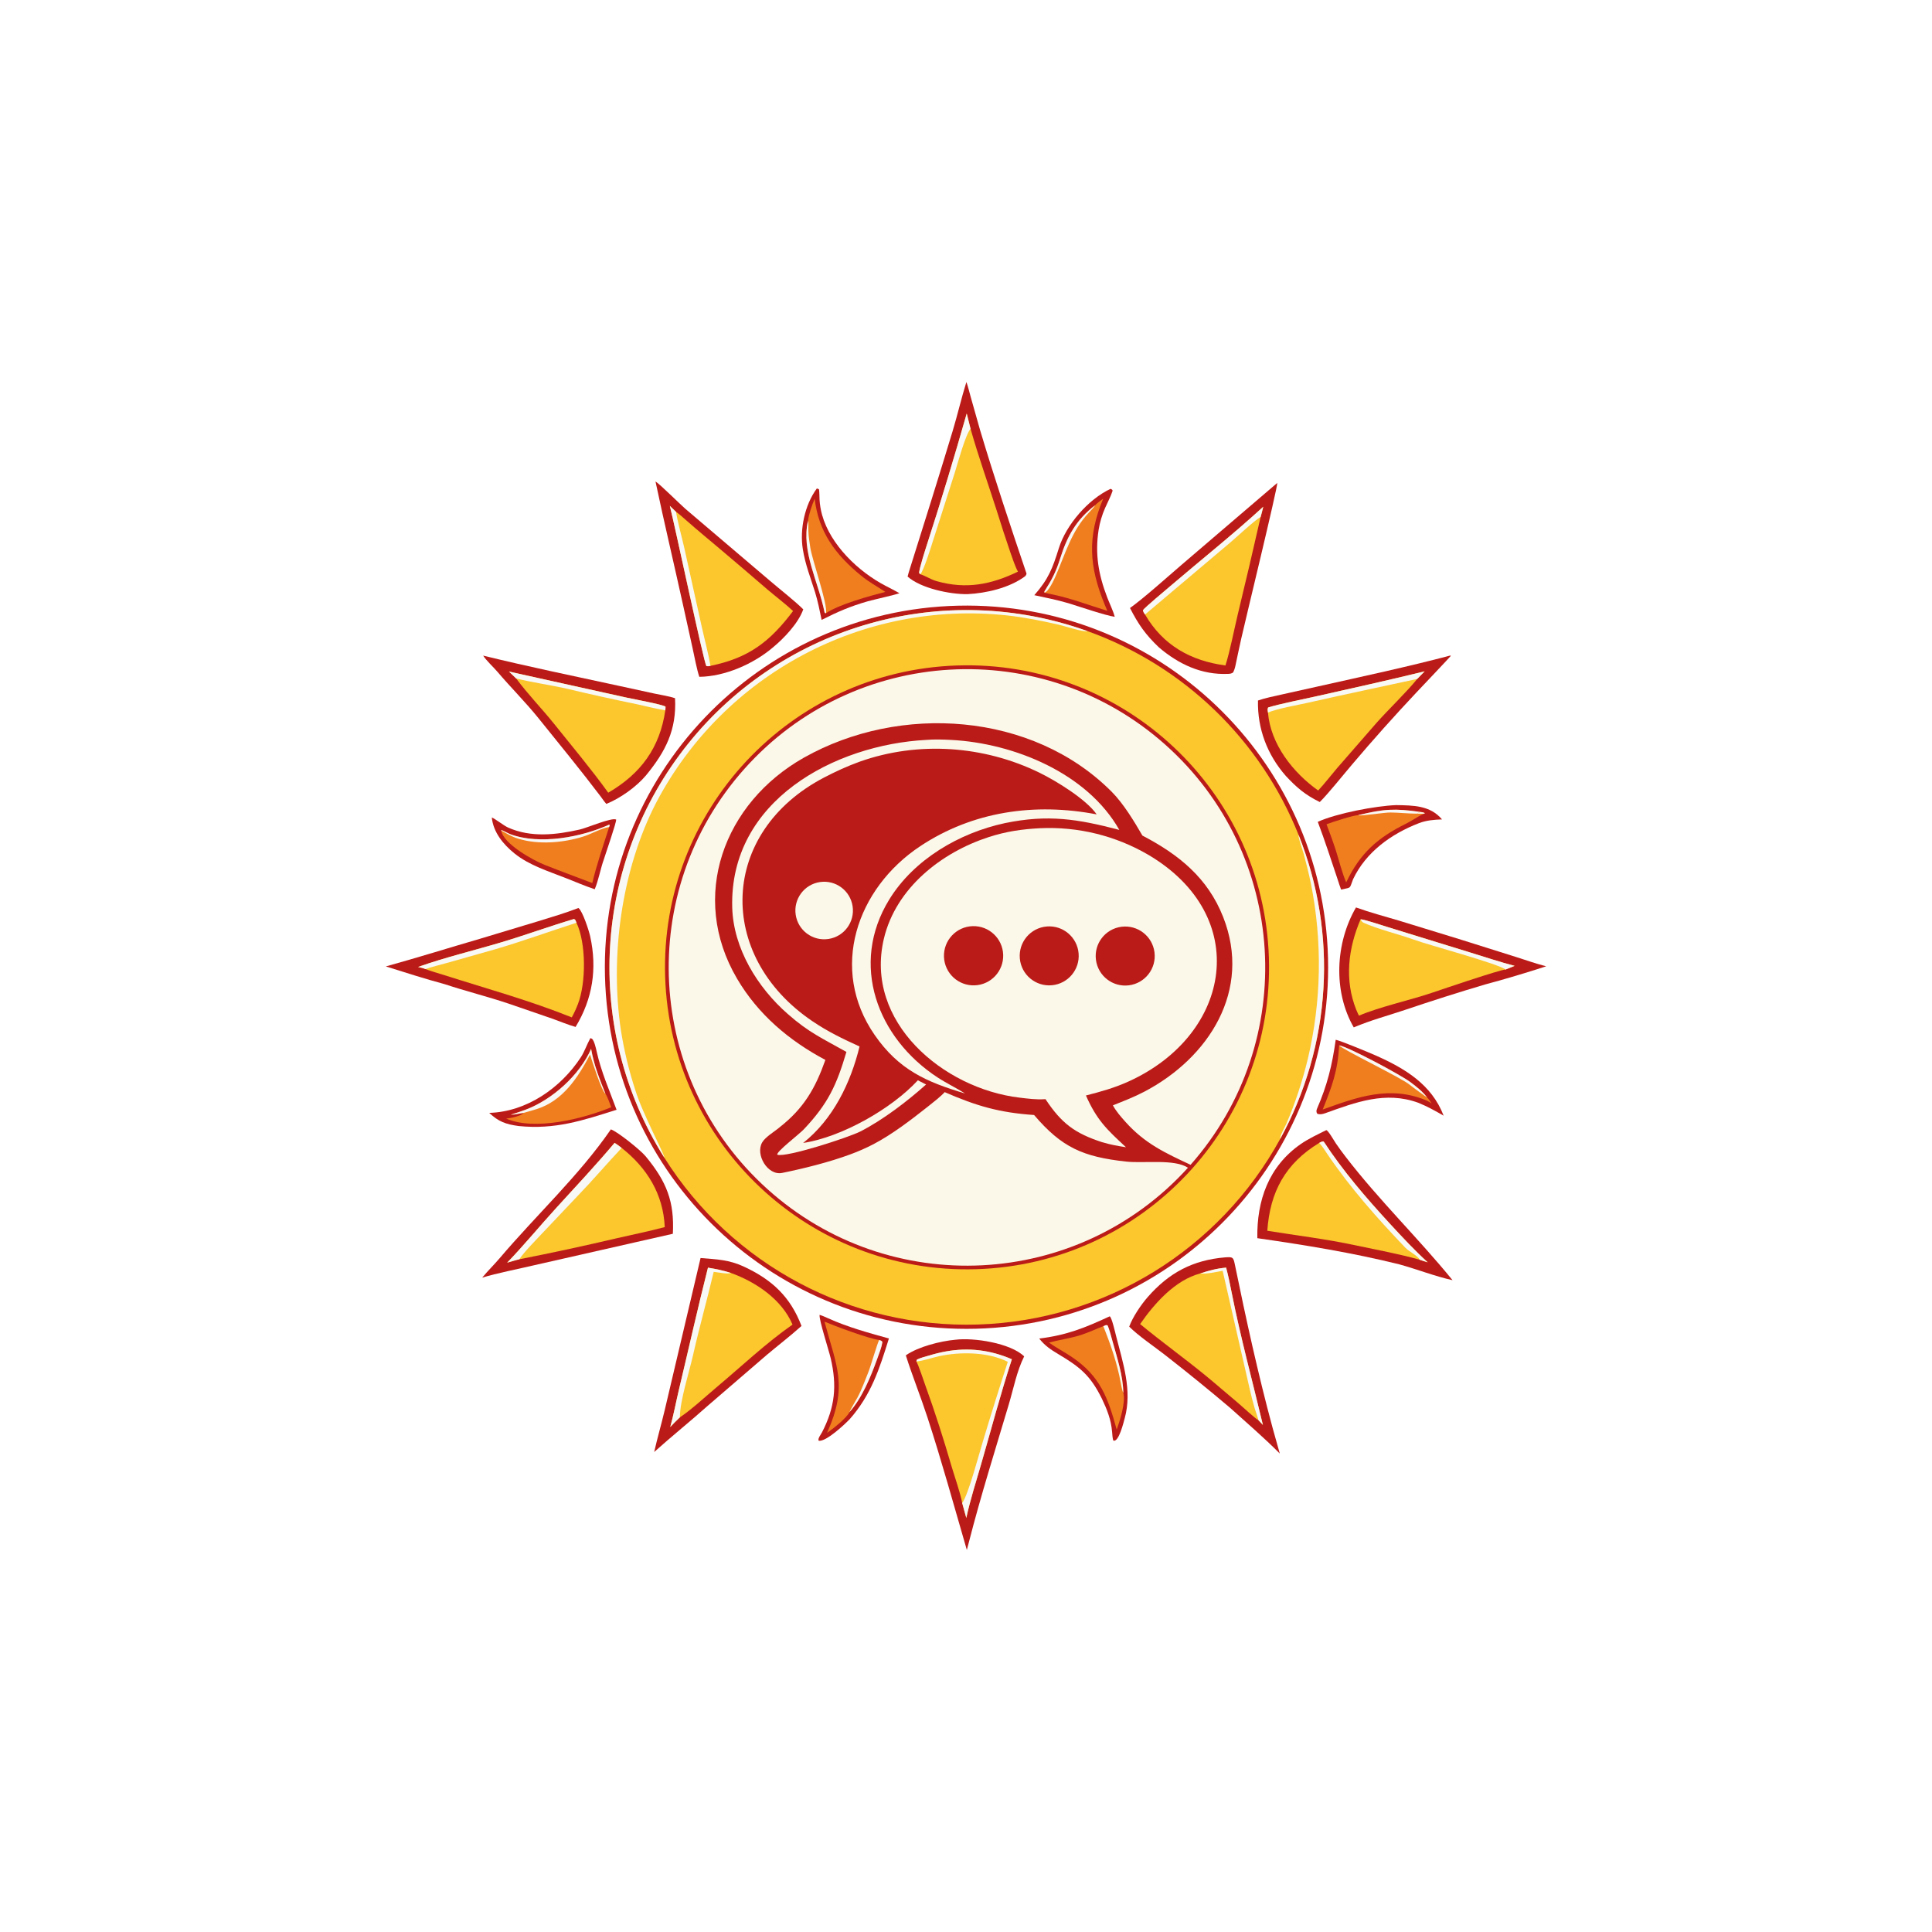
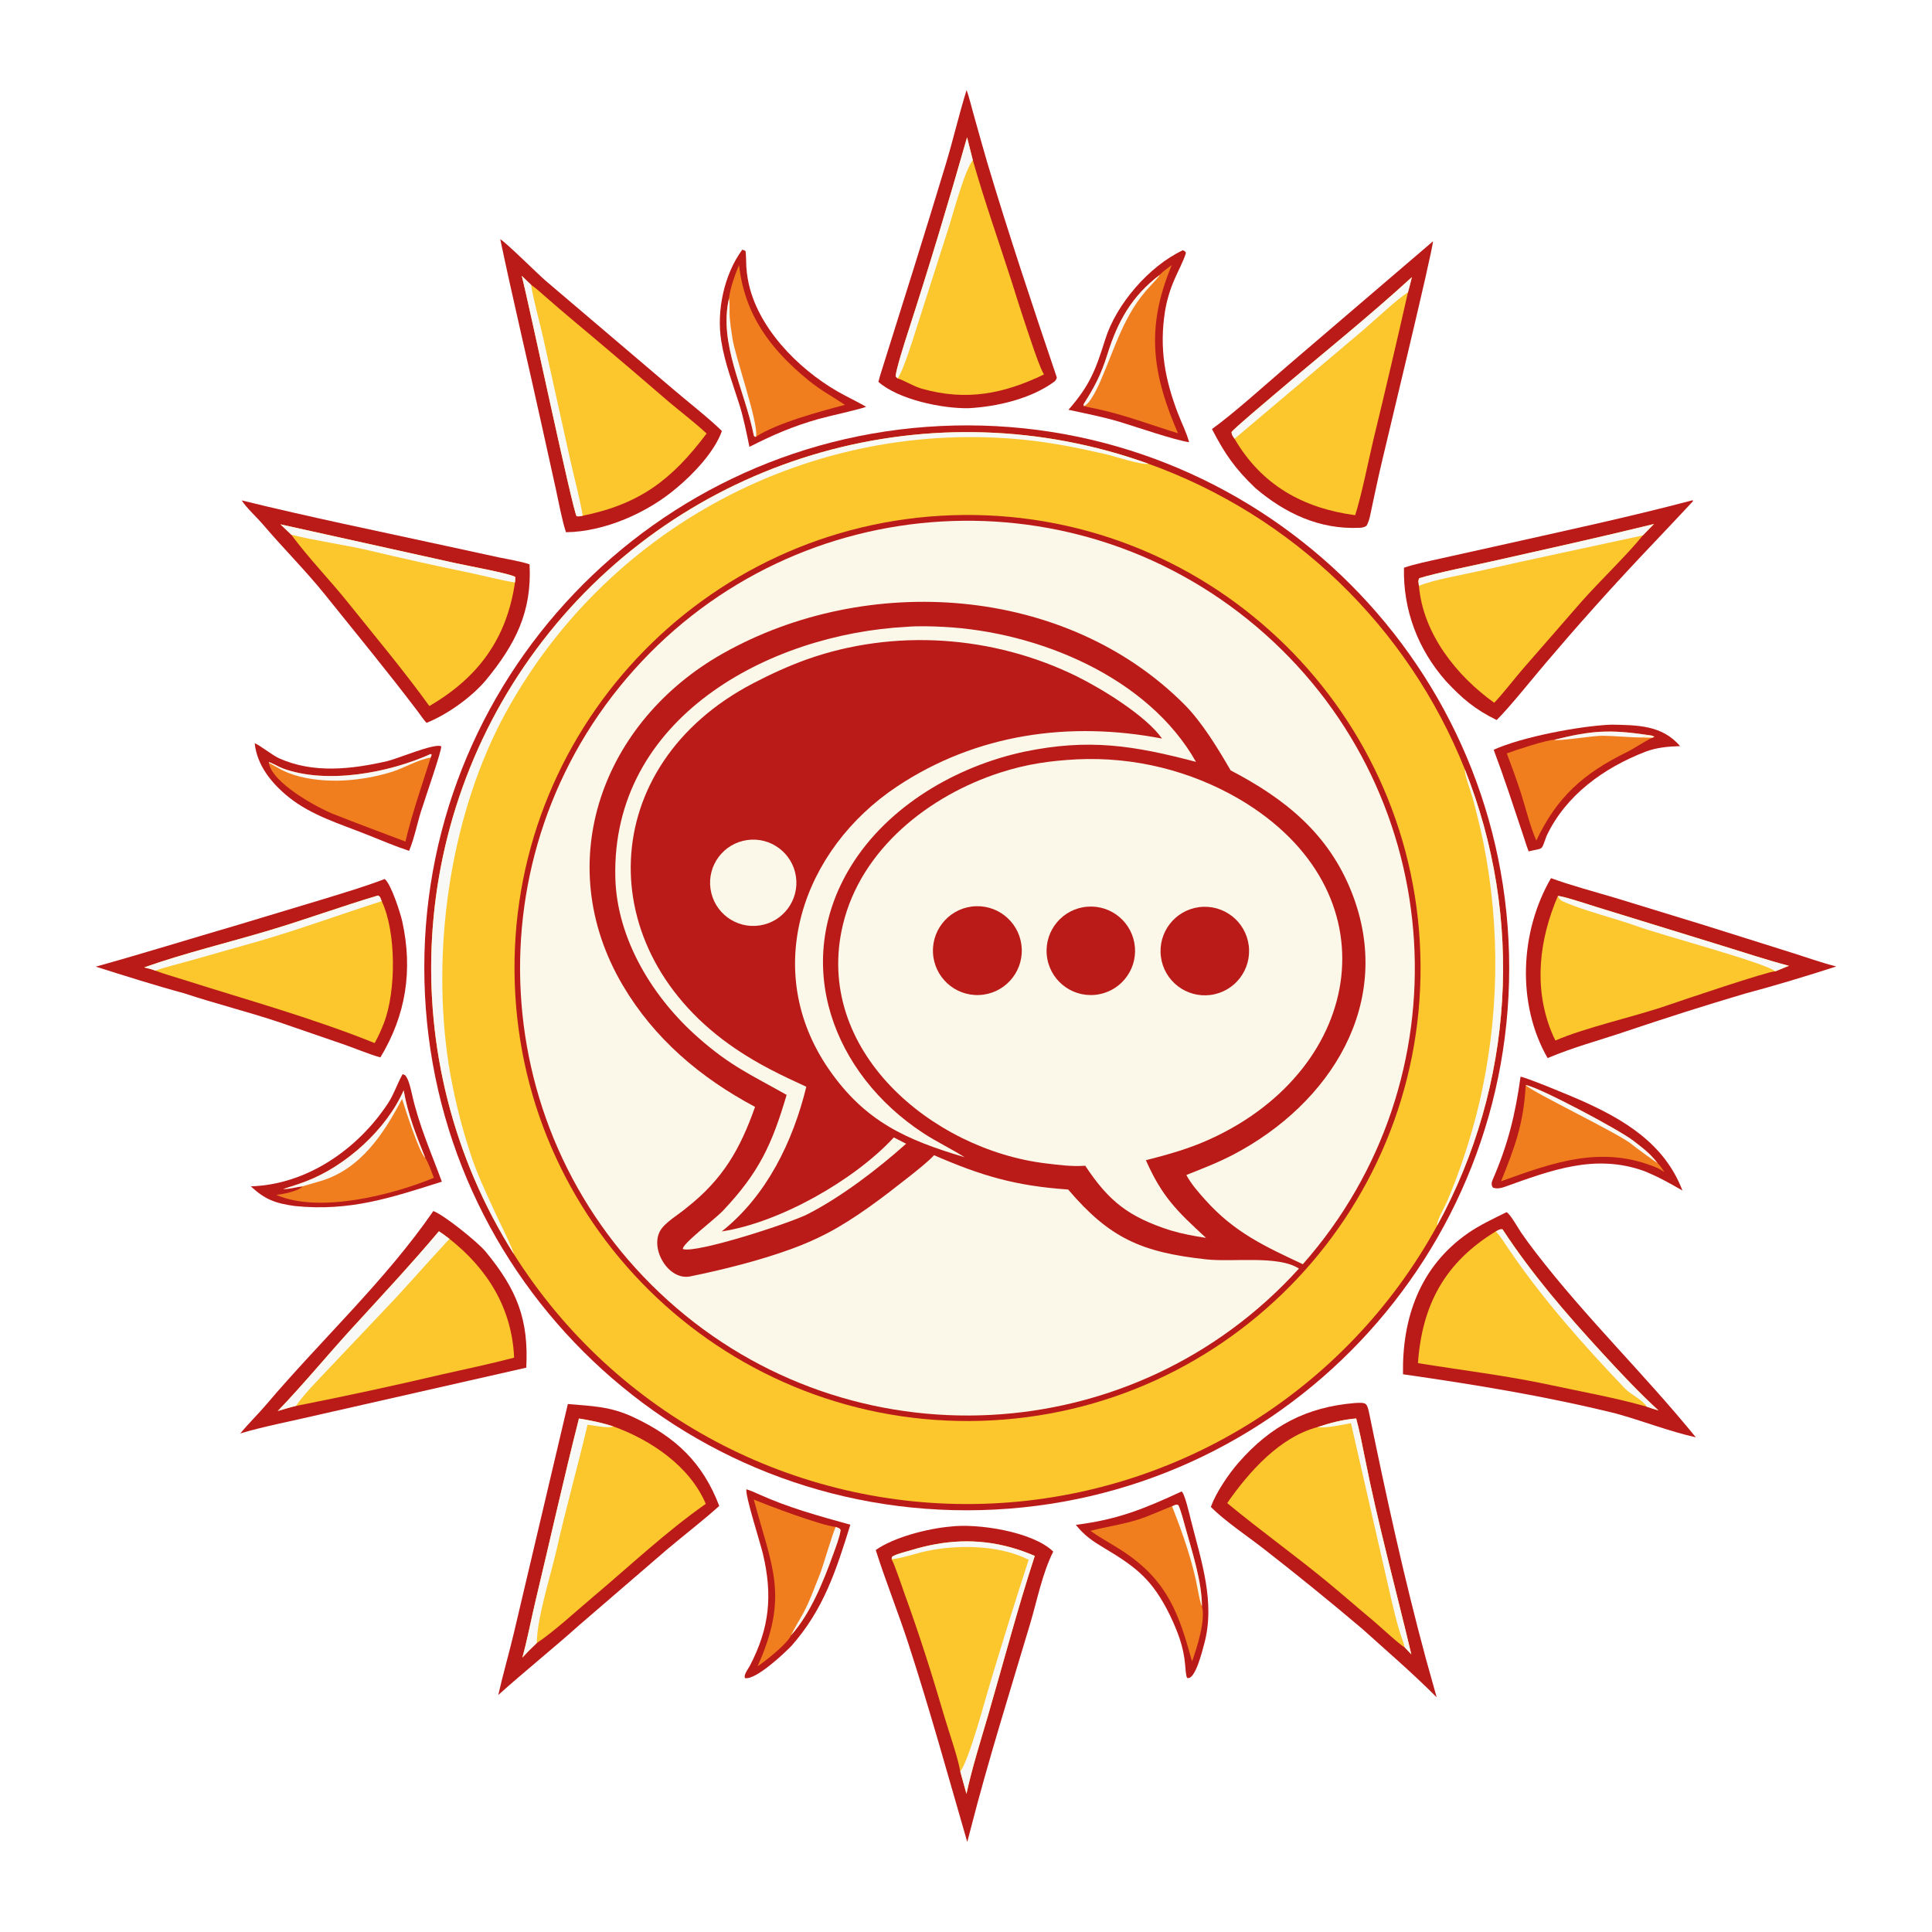
<svg xmlns="http://www.w3.org/2000/svg" width="1024" height="1024" viewBox="0 0 1024 1024" version="1.1" id="svg75">
  <defs id="defs75">
    <linearGradient id="gradient_0" gradientUnits="userSpaceOnUse" x1="633.321" y1="841.55" x2="639.854" y2="838.879">
      <stop offset="0" stop-color="#F7F7E8" id="stop74" />
      <stop offset="1" stop-color="#FDFDFF" id="stop75" />
    </linearGradient>
  </defs>
-   <g id="g75" transform="matrix(0.6283321,0,0,0.6283321,190.4328,190.3266)">
+   <g id="g75" transform="matrix(0.9424981,0,0,0.9424981,29.64916,29.48993)">
    <path fill="#bb1b18" d="M 505.287,208.008 C 673.499,204.195 813.036,337.3 817.16,505.505 821.283,673.71 688.437,813.492 520.24,817.927 351.603,822.373 211.374,689.103 207.24,520.458 203.105,351.813 336.635,211.831 505.287,208.008 Z" id="path2" />
    <path fill="#fbc72d" d="M 257.419,673.807 C 188.85,564.992 196.889,424.654 277.434,324.38 357.979,224.106 493.281,185.992 614.323,229.481 c 81.174,29.165 145.964,91.711 177.969,171.808 33.365,83.497 27.707,177.529 -15.427,256.423 C 725.608,751.464 628.545,811.07 521.747,814.379 414.949,817.688 314.382,764.206 257.419,673.807 Z" id="path3" />
    <path fill="#f8f8f6" d="M 257.419,673.807 C 188.85,564.992 196.889,424.654 277.434,324.38 357.979,224.106 493.281,185.992 614.323,229.481 c -3.243,1.036 -19.133,-4.229 -23.76,-5.299 -14.589,-3.376 -29.275,-6.336 -44.174,-7.965 -121.775,-13.065 -239.162,49.627 -296.029,158.098 -29.251,56.715 -39.101,129.594 -29.592,192.438 2.721,17.019 6.784,33.797 12.152,50.175 3.735,11.741 9.034,22.704 14.125,33.848 1.468,3.212 10.319,20.893 10.374,23.031 z" id="path4" />
    <path fill="#f8f8f6" d="m 776.865,657.712 c -0.761,-1.935 4.043,-10.119 5.176,-12.755 7.543,-17.556 13.492,-35.892 18.024,-54.404 11.556,-48.711 12.44,-99.345 2.593,-148.43 -1.759,-8.335 -3.719,-16.371 -5.953,-24.574 -0.993,-3.645 -4.712,-13.377 -4.413,-16.26 33.365,83.497 27.707,177.529 -15.427,256.423 z" id="path5" />
    <path fill="#bb1b18" d="M 504.1,258.452 C 644.907,253.73 762.812,364.189 767.274,505.004 771.735,645.819 661.058,763.52 520.235,767.721 379.78,771.912 262.453,661.586 258.003,521.139 253.553,380.691 363.661,263.161 504.1,258.452 Z" id="path6" />
    <path fill="#bb1b18" d="M 699.007,682.111 C 605.909,784.825 447.266,792.878 344.247,700.119 241.227,607.36 232.653,448.744 325.073,345.42 417.493,242.097 576.08,233.001 679.707,325.081 c 103.627,92.08 113.243,250.637 21.504,354.565 -0.729,0.827 -1.464,1.648 -2.204,2.465 z" id="path7" />
    <path fill="#fbf8e9" d="M 699.007,682.111 C 605.909,784.825 447.266,792.878 344.247,700.119 241.227,607.36 232.653,448.744 325.073,345.42 417.493,242.097 576.08,233.001 679.707,325.081 c 103.627,92.08 113.243,250.637 21.504,354.565 -21.372,-10.015 -38.508,-17.865 -54.869,-36.164 -3.936,-4.401 -7.79,-8.76 -10.654,-13.987 8.906,-3.57 17.775,-6.953 26.393,-11.468 54.669,-28.641 90.991,-85.507 66.639,-147.38 -13.001,-33.033 -37.396,-52.688 -68.132,-68.718 -6.883,-11.922 -16.059,-27.061 -25.842,-36.895 -67.056,-67.408 -178.738,-74.457 -259.622,-28.875 -67.762,38.187 -97.103,117.347 -56.465,186.48 17.766,30.225 43.909,52.268 74.5,68.541 -8.448,23.854 -18.099,40.693 -38.404,56.648 -4.2,3.647 -12.033,8.123 -14.836,12.818 -6.106,10.227 4.495,28.357 16.784,25.852 18.622,-3.797 39.697,-9.07 57.46,-15.641 6.713,-2.454 13.261,-5.337 19.604,-8.63 15.938,-8.361 31.701,-20.499 45.773,-31.612 3.991,-3.153 10.964,-8.61 14.28,-12.262 26.744,11.658 46.099,17.3 75.394,19.285 23.283,27.306 41.116,35.331 77.81,39.302 15.021,1.626 40.46,-2.408 51.983,5.171 z" id="path8" />
    <path fill="#fbf8e9" d="m 574.31,395.719 c 31.919,-1.48 63.585,6.295 91.19,22.388 87.464,51.583 70.729,151.314 -16.197,191.075 -11.987,5.483 -23.616,8.736 -36.362,11.988 9.162,20.718 17.543,28.63 33.789,43.659 -7.513,-1.161 -12.827,-2.123 -20.113,-4.247 -23.256,-7.551 -34.371,-16.054 -47.799,-36.327 l -0.775,0.055 c -7.196,0.452 -14.099,-0.491 -21.142,-1.328 -64.315,-7.657 -131.146,-63.803 -114.366,-134.18 10.163,-42.627 48.442,-72.673 88.519,-85.633 14.658,-4.74 27.924,-6.655 43.256,-7.45 z" id="path9" />
    <path fill="#bb1b18" d="m 517.449,478.326 c 13.726,-0.397 25.2,10.357 25.693,24.079 0.493,13.723 -10.179,25.272 -23.898,25.862 -13.856,0.595 -25.546,-10.207 -26.044,-24.067 -0.498,-13.859 10.386,-25.473 24.249,-25.874 z" id="path10" />
    <path fill="#bb1b18" d="m 642.907,478.849 c 13.644,-1.752 26.124,7.892 27.869,21.538 1.744,13.645 -7.908,26.119 -21.555,27.856 -13.635,1.734 -26.096,-7.908 -27.839,-21.542 -1.743,-13.634 7.892,-26.101 21.525,-27.852 z" id="path11" />
    <path fill="#bb1b18" d="m 579.975,478.602 c 13.648,-1.098 25.619,9.035 26.789,22.677 1.171,13.642 -8.9,25.666 -22.535,26.909 -13.738,1.251 -25.872,-8.911 -27.051,-22.655 -1.179,-13.745 9.047,-25.825 22.797,-26.931 z" id="path12" />
    <path fill="#fbf8e9" d="m 478.366,321.218 c 6.322,-0.559 14.404,-0.311 20.784,0.018 53.058,2.729 114.886,28.048 141.964,75.911 -35.126,-9.23 -60.226,-13.252 -96.617,-5.7 -38.408,8.244 -76.738,30.644 -97.501,64.494 -33.504,54.619 -10.085,116.721 40.807,150.011 7.734,5.059 15.716,8.772 23.201,13.536 -32.795,-9.768 -55.941,-19.98 -76.277,-49.367 -38.521,-55.664 -15.203,-123.634 38.406,-159.211 44.578,-29.584 97.023,-36.813 148.887,-26.856 -8.934,-12.792 -34.061,-28.194 -48.181,-35.113 -46.814,-22.939 -102.375,-26.911 -151.742,-9.357 -10.634,3.867 -19.97,8.144 -30.009,13.375 -88.389,46.065 -91.638,150.184 -9.966,205.486 13.231,8.959 25.088,14.619 39.859,21.409 -7.535,30.849 -22.321,61.355 -47.58,81.361 32.357,-4.841 74.58,-28.785 96.781,-52.854 l 6.932,3.54 c -16.019,14.308 -36.353,29.833 -55.311,39.564 -9.953,5.11 -62.764,22.229 -70.199,19.662 -1.082,-2.418 18.172,-16.971 22.386,-21.429 20.52,-21.712 27.675,-37.404 35.917,-65.263 -19.902,-11.272 -31.609,-16.207 -49.583,-32.11 C 336,530.171 315.499,497.135 314.58,462.464 312.194,372.438 400.946,325.293 478.366,321.218 Z" id="path13" />
    <path fill="#fbf8e9" d="m 388.673,441.126 c 13.235,-1.904 25.517,7.255 27.466,20.484 1.95,13.228 -7.168,25.542 -20.39,27.537 -13.285,2.004 -25.671,-7.168 -27.63,-20.46 -1.959,-13.293 7.254,-25.647 20.554,-27.561 z" id="path14" />
    <path fill="#bb1b18" d="m 249.857,103.242 c 3.322,1.838 21.035,19.478 25.238,23.097 l 71.628,60.937 c 7.43,6.387 21.516,17.465 27.779,23.826 -4.068,11.609 -16.167,24.33 -25.497,32.041 -16.286,13.925 -40.573,24.642 -62.191,24.871 -2.144,-6.411 -4.175,-17.256 -5.674,-24.182 l -7.95,-35.996 c -7.656,-34.83 -15.983,-69.78 -23.333,-104.594 z" id="path15" />
    <path fill="#fbc72d" d="m 261.949,123.816 c 1.765,1.683 3.52,3.376 5.266,5.079 2.861,2.007 5.437,4.351 8.056,6.66 9.394,8.282 19.05,16.263 28.634,24.322 13.502,11.394 26.938,22.864 40.307,34.412 6.54,5.547 15.657,12.542 21.694,18.22 -19.436,25.814 -37.343,39.632 -69.655,46.232 -1.557,0.297 -1.839,0.436 -3.44,0.286 -2.18,-3.021 -26.945,-120.177 -30.862,-135.211 z" id="path16" />
    <path fill="#f8f8f6" d="m 261.949,123.816 c 1.765,1.683 3.52,3.376 5.266,5.079 1.07,7.597 5.079,22.081 6.875,30.122 l 14.83,66.975 c 2.206,9.95 5.709,23.125 7.331,32.749 -1.557,0.297 -1.839,0.436 -3.44,0.286 -2.18,-3.021 -26.945,-120.177 -30.862,-135.211 z" id="path17" />
    <path fill="#bb1b18" d="m 815.652,650.416 c 1.559,-0.016 6.787,9.183 8.135,11.177 2.686,3.914 5.486,7.748 8.396,11.499 28.386,36.851 60.92,68.159 90.02,103.899 -14.799,-3.285 -29.832,-9.198 -44.953,-13.386 -40.054,-9.868 -78.944,-16.196 -119.722,-22.063 -0.527,-31.596 9.46,-60.537 36.589,-79.374 6.663,-4.626 14.282,-8.115 21.535,-11.752 z" id="path18" />
    <path fill="#fbc72d" d="m 809.735,661.172 c 1.801,-0.836 2.125,-1.375 3.764,-1.154 16.488,25.173 35.899,47.643 56.247,69.751 10.028,10.895 20.58,22.167 31.487,32.133 -2.172,-0.677 -4.57,-1.361 -6.68,-2.153 -17.871,-5.067 -35.96,-8.263 -54.06,-12.158 -24.819,-5.34 -49.561,-8.265 -74.554,-12.308 2.315,-33.035 15.355,-56.813 43.796,-74.111 z" id="path19" />
    <path fill="#f8f8f6" d="m 809.735,661.172 c 1.801,-0.836 2.125,-1.375 3.764,-1.154 16.488,25.173 35.899,47.643 56.247,69.751 10.028,10.895 20.58,22.167 31.487,32.133 -2.172,-0.677 -4.57,-1.361 -6.68,-2.153 -2.222,-3.869 -8.96,-6.792 -12.164,-10.148 -23.383,-24.492 -46.35,-50.353 -65.398,-78.409 -2.283,-3.363 -4.499,-7.078 -7.256,-10.02 z" id="path20" />
    <path fill="#bb1b18" d="m 104.491,250.125 c 38.737,9.507 75.771,17.065 114.683,25.54 l 29.663,6.447 c 5.122,1.076 12.844,2.302 17.513,3.969 1.388,26.73 -7.958,44.894 -24.51,65.081 -8.184,9.7 -21.696,19.328 -33.438,24.059 -1.733,-1.862 -3.327,-4.327 -4.885,-6.382 -16.877,-22.271 -34.693,-43.924 -52.195,-65.712 -10.925,-13.6 -23.572,-26.137 -34.857,-39.424 -3.242,-3.818 -9.63,-9.694 -11.974,-13.578 z" id="path21" />
    <path fill="#fbc72d" d="m 126.234,263.573 99.106,21.961 c 4.546,1.016 31.167,5.928 32.982,7.671 -0.024,1.173 -0.046,1.894 -0.186,3.055 -4.606,31.544 -20.615,53.484 -48.145,69.494 -13.697,-19.099 -30.933,-39.682 -45.688,-58.114 -10.244,-12.797 -22.037,-24.817 -31.951,-38.231 z" id="path22" />
    <path fill="#f8f8f6" d="m 126.234,263.573 99.106,21.961 c 4.546,1.016 31.167,5.928 32.982,7.671 -0.024,1.173 -0.046,1.894 -0.186,3.055 -5.714,-0.786 -18.57,-3.972 -24.662,-5.272 -19.358,-3.97 -38.651,-8.248 -57.873,-12.833 -14.254,-3.281 -29.271,-5.248 -43.249,-8.746 z" id="path23" />
    <path fill="#bb1b18" d="m 287.875,758.287 c 13.8,1.132 24.014,1.379 36.712,7.31 23.816,11.125 39.109,25.526 48.428,49.985 -9.642,8.688 -19.64,16.262 -29.529,24.63 l -49.141,42.345 c -14.883,13.306 -30.859,26.105 -45.604,39.354 2.713,-11.872 5.98,-23.119 8.757,-34.771 z" id="path24" />
    <path fill="#fbc72d" d="m 294.122,766.41 c 7.085,1.217 12.487,2.229 19.299,4.455 21.01,7.55 42.973,22.27 52.02,43.555 -22.343,15.636 -42.71,34.918 -63.61,52.49 -8.986,7.555 -21.861,19.467 -31.418,25.768 -2.989,2.817 -5.332,5.161 -8.12,8.172 2.593,-9.132 5.095,-22.181 7.4,-31.831 8.198,-34.325 15.755,-68.376 24.429,-102.609 z" id="path25" />
    <path fill="#f8f8f6" d="m 294.122,766.41 c 7.085,1.217 12.487,2.229 19.299,4.455 -2.36,1.311 -11.137,-0.602 -14.475,-0.926 -5.522,23.451 -12.143,46.887 -17.44,70.376 -3.179,14.102 -10.991,38.1 -11.093,52.363 -2.989,2.817 -5.332,5.161 -8.12,8.172 2.593,-9.132 5.095,-22.181 7.4,-31.831 8.198,-34.325 15.755,-68.376 24.429,-102.609 z" id="path26" />
    <path fill="#bb1b18" d="m 774.347,104.447 c 0.472,3.374 -28.413,122.134 -30.355,131.189 -0.85,3.967 -4.02,18.222 -4.993,23.238 -0.329,1.697 -1.076,3.898 -1.944,5.49 -1.305,0.894 -2.411,1.084 -3.978,1.158 -22.496,1.058 -41.954,-8.157 -58.633,-22.396 -11.252,-10.749 -17.204,-19.239 -24.338,-33.146 11.783,-8.393 31.044,-25.771 42.654,-35.713 z" id="path27" />
    <path fill="#fbc72d" d="m 662.804,215.451 c -0.907,-1.368 -1.602,-2.104 -1.72,-3.732 1.407,-2.075 19.936,-17.59 23.309,-20.468 26.247,-22.395 52.634,-43.354 78.131,-66.697 -0.618,2.829 -1.472,5.802 -2.22,8.614 -6.285,27.728 -12.776,55.409 -19.473,83.04 -2.8,11.836 -6.586,30.988 -10.204,42.232 -29.243,-3.923 -52.652,-16.93 -67.823,-42.989 z" id="path28" />
    <path fill="#f8f8f6" d="m 662.804,215.451 c -0.907,-1.368 -1.602,-2.104 -1.72,-3.732 1.407,-2.075 19.936,-17.59 23.309,-20.468 26.247,-22.395 52.634,-43.354 78.131,-66.697 -0.618,2.829 -1.472,5.802 -2.22,8.614 -5.331,3.013 -19.874,16.738 -25.577,21.538 z" id="path29" />
    <path fill="#bb1b18" d="m 730.473,757.708 c 6.176,-0.345 6.777,-0.385 8.044,5.787 9.509,46.296 19.547,92.363 31.88,138.006 1.963,7.263 4.119,14.448 6.071,21.705 -13.899,-13.953 -27.301,-25.38 -41.928,-38.57 -18.183,-15.393 -36.679,-30.413 -55.478,-45.049 -8.829,-6.883 -21.797,-15.567 -29.607,-23.439 2.923,-8.076 9.911,-18.398 15.546,-24.858 18.16,-20.819 38.309,-31.303 65.472,-33.582 z" id="path30" />
    <path fill="#fbc72d" d="m 709.425,771.27 c 7.308,-2.435 14.049,-4.219 21.779,-4.877 1.862,6.908 3.353,14.399 4.744,21.425 7.405,37.419 17.462,74.203 26.28,111.252 l -3.739,-3.949 c -2.949,-1.546 -14.214,-12.099 -17.69,-14.984 -8.624,-7.155 -17.285,-14.804 -25.968,-21.94 -18.524,-15.223 -37.657,-28.908 -56.174,-44.206 12.037,-17.338 29.456,-37.106 50.768,-42.721 z" id="path31" />
    <path fill="#f8f8f6" d="m 709.425,771.27 c 7.308,-2.435 14.049,-4.219 21.779,-4.877 1.862,6.908 3.353,14.399 4.744,21.425 7.405,37.419 17.462,74.203 26.28,111.252 l -3.739,-3.949 c -0.391,-2.022 -2.39,-7.291 -3.117,-9.756 -1.694,-5.751 -3.003,-11.091 -4.362,-16.945 l -22.735,-99.38 c -5.159,0.937 -13.955,2.969 -18.85,2.23 z" id="path32" />
    <path fill="#bb1b18" d="m 512.108,19.356 c 1.129,2.841 2.815,9.623 3.694,12.764 2.591,9.334 5.228,18.655 7.913,27.962 12.009,40.138 25.626,80.991 39.065,120.689 0.237,0.702 -0.728,2.114 -1.25,2.499 -13.415,9.9 -32.758,14.172 -48.405,15.003 -14.921,0.244 -39.536,-4.941 -50.61,-14.831 0.524,-2.249 1.228,-4.392 1.92,-6.591 12.164,-38.668 24.347,-77.322 36.07,-116.129 4.133,-13.684 7.334,-27.694 11.603,-41.365 z" id="path33" />
    <path fill="#fbc72d" d="m 512.382,45.913 3.24,12.896 c 6.531,23.025 14.751,46.139 22.083,69.027 3.696,11.896 7.562,23.738 11.596,35.524 1.51,4.315 4.131,12.152 6.316,15.939 -22.502,10.837 -43.652,15.15 -68.836,7.947 -4.438,-1.27 -9.862,-4.656 -13.464,-5.74 l -1.05,-1.01 c -0.324,-2.699 5.662,-21.202 6.882,-24.971 11.796,-36.437 22.738,-72.793 33.233,-109.612 z" id="path34" />
    <path fill="#f8f8f6" d="m 512.382,45.913 3.24,12.896 c -4.316,4.907 -10.899,29.405 -13.259,36.844 l -18.896,59.082 c -1.747,5.44 -6.983,22.534 -10.15,26.771 l -1.05,-1.01 c -0.324,-2.699 5.662,-21.202 6.882,-24.971 11.796,-36.437 22.738,-72.793 33.233,-109.612 z" id="path35" />
    <path fill="#bb1b18" d="m 840.757,462.556 c 11.958,4.32 23.919,7.435 36.089,11.069 l 50.624,15.526 47.997,15.103 c 8.772,2.749 16.703,5.64 25.703,7.954 -15.118,4.953 -36.059,11.243 -51.325,15.27 -23.12,6.821 -45.083,13.878 -67.94,21.563 -15.663,5.266 -27.538,8.228 -43.048,14.69 -17.521,-30.434 -15.55,-71.19 1.9,-101.175 z" id="path36" />
    <path fill="#fbc72d" d="m 844.601,472.638 c 1.26,-0.596 18.725,5.186 21.654,6.087 l 71.016,21.89 c 12.345,3.779 24.813,7.967 37.287,11.214 l -7.63,3.101 c -4.055,-0.079 -54.368,16.959 -60.93,19.226 -18.334,6.334 -45.709,12.288 -62.759,19.692 -0.833,-1.667 -1.604,-3.365 -2.312,-5.088 -10.031,-25.112 -6.749,-51.792 3.674,-76.122 z" id="path37" />
    <path fill="#f8f8f6" d="m 844.601,472.638 c 1.26,-0.596 18.725,5.186 21.654,6.087 l 71.016,21.89 c 12.345,3.779 24.813,7.967 37.287,11.214 l -7.63,3.101 c -6.4,-5.038 -65.013,-20.642 -77.374,-25.209 -10.762,-3.977 -31.256,-9.084 -42.419,-14.258 -1.279,-0.593 -1.916,-1.645 -2.534,-2.825 z" id="path38" />
    <path fill="#bb1b18" d="m 212.22,649.751 c 5.913,2.109 25.046,17.521 29.386,22.781 17.727,21.485 24.284,38.217 22.893,65.296 l -117.153,26.579 c -12.919,3.075 -31.469,6.655 -43.677,10.429 4.627,-5.636 10.023,-10.842 14.752,-16.421 30.473,-35.945 67.094,-69.824 93.799,-108.664 z" id="path39" />
    <path fill="#fbc72d" d="m 124.739,762.201 c 13.947,-14.455 27.838,-31.324 41.455,-46.233 16.545,-18.113 33.36,-36.07 49.159,-54.83 2.206,1.382 3.894,2.696 5.954,4.264 21.456,16.934 35.125,39.003 36.354,66.79 -13.141,3.488 -27.393,6.442 -40.732,9.464 -27.202,6.387 -54.517,12.283 -81.932,17.686 -2.505,0.509 -7.597,2.115 -10.258,2.859 z" id="path40" />
    <path fill="#f8f8f6" d="m 124.739,762.201 c 13.947,-14.455 27.838,-31.324 41.455,-46.233 16.545,-18.113 33.36,-36.07 49.159,-54.83 2.206,1.382 3.894,2.696 5.954,4.264 -12.161,12.974 -24.305,27.161 -36.425,39.764 l -31.313,33.06 c -4.844,5.158 -15.025,15.498 -18.572,21.116 -2.505,0.509 -7.597,2.115 -10.258,2.859 z" id="path41" />
    <path fill="#bb1b18" d="m 920.194,250.072 0.577,0.248 c -0.138,0.417 -26.403,28.092 -29.07,30.922 -18.484,19.639 -36.455,39.753 -53.897,60.322 -6.628,7.722 -20.862,25.546 -27.614,32.071 -12.31,-6.069 -19.344,-12.068 -28.592,-21.973 -15.714,-17.882 -24.061,-39.909 -23.523,-63.673 5.503,-1.978 14.375,-3.798 20.198,-5.1 l 30.649,-6.82 c 35.857,-8.048 76.025,-16.633 111.272,-25.997 z" id="path42" />
    <path fill="#fbc72d" d="m 766.498,298.166 c -0.241,-2.258 -0.63,-2.483 0.126,-4.284 9.568,-3 30.565,-7.171 40.982,-9.516 30.626,-6.894 60.556,-13.492 91.064,-20.98 -2.065,2.164 -4.157,4.304 -6.273,6.418 -8.897,11.054 -24.513,25.946 -34.589,37.359 L 824.838,345 c -4.776,5.571 -11.196,13.869 -16.006,18.912 -21.209,-15.128 -40.08,-38.906 -42.334,-65.746 z" id="path43" />
    <path fill="#f8f8f6" d="m 766.498,298.166 c -0.241,-2.258 -0.63,-2.483 0.126,-4.284 9.568,-3 30.565,-7.171 40.982,-9.516 30.626,-6.894 60.556,-13.492 91.064,-20.98 -2.065,2.164 -4.157,4.304 -6.273,6.418 -30.72,6.7 -61.534,13.121 -92.159,20.066 -9.278,2.105 -25.811,4.916 -33.74,8.296 z" id="path44" />
    <path fill="#bb1b18" d="m 184.867,463.028 c 3.552,2.59 8.889,19.311 9.898,23.901 6.011,27.37 2.092,52.608 -12.309,76.421 -5.732,-1.564 -14.045,-4.992 -19.924,-7.069 l -36.605,-12.598 c -17.532,-5.905 -36.108,-10.502 -53.896,-16.406 -16.159,-4.362 -33.635,-9.924 -49.643,-14.969 26.268,-7.27 53.529,-15.783 79.917,-23.476 l 48.507,-14.62 c 12.065,-3.736 22.183,-6.671 34.055,-11.184 z" id="path45" />
    <path fill="#fbc72d" d="m 49.589,512.743 c 22.843,-8.077 47.366,-13.933 70.583,-20.892 20.315,-6.089 40.639,-13.51 60.914,-19.542 1.444,0.631 1.258,1.234 2.128,3.169 8.209,17.353 8.154,50.727 1.182,68.664 -1.613,4.149 -3.041,7.23 -5.16,11.146 -35.715,-14.365 -71.545,-24.164 -108.146,-35.826 -4.937,-1.573 -10.391,-3.042 -15.19,-4.899 -2.139,-0.877 -4.074,-1.272 -6.311,-1.82 z" id="path46" />
    <path fill="#f8f8f6" d="m 49.589,512.743 c 22.843,-8.077 47.366,-13.933 70.583,-20.892 20.315,-6.089 40.639,-13.51 60.914,-19.542 1.444,0.631 1.258,1.234 2.128,3.169 -22.517,7.211 -45.767,15.694 -68.186,22.242 l -39.944,11.331 c -5.299,1.491 -14.406,3.727 -19.185,5.512 -2.139,-0.877 -4.074,-1.272 -6.311,-1.82 z" id="path47" />
    <path fill="#bb1b18" d="m 502.845,827.207 c 15.311,-1.951 46.569,2.807 57.99,14.05 -6.211,12.436 -8.97,27.11 -12.95,40.47 -11.383,38.209 -23.719,77.411 -33.597,115.957 l -1.803,6.856 c -10.829,-37.281 -21.128,-74.738 -33.174,-111.693 -5.729,-17.573 -12.597,-34.567 -18.294,-52.464 10.332,-7.301 29.357,-12.074 41.828,-13.176 z" id="path48" />
    <path fill="#fbc72d" d="m 469.948,845.546 c 0.26,-1.289 -0.025,-1.31 0.931,-1.798 2.772,-1.415 6.833,-2.317 9.855,-3.237 18.926,-5.757 37.024,-6.906 56.256,-1.609 4.592,1.287 9.092,2.884 13.469,4.779 -9.557,29.172 -17.578,59.799 -26.168,89.338 -4.214,14.487 -9.112,29.834 -12.254,44.513 l -3.481,-12.601 c -1.15,-7.385 -6.61,-22.908 -8.912,-30.794 -6.703,-22.953 -14.015,-46.003 -22.179,-68.476 -1.408,-3.878 -5.763,-17.073 -7.517,-20.115 z" id="path49" />
    <path fill="#f8f8f6" d="m 469.948,845.546 c 0.26,-1.289 -0.025,-1.31 0.931,-1.798 2.772,-1.415 6.833,-2.317 9.855,-3.237 18.926,-5.757 37.024,-6.906 56.256,-1.609 4.592,1.287 9.092,2.884 13.469,4.779 -9.557,29.172 -17.578,59.799 -26.168,89.338 -4.214,14.487 -9.112,29.834 -12.254,44.513 l -3.481,-12.601 c 5.195,-6.908 14.158,-41.184 17.286,-51.339 6.808,-22.657 13.868,-45.238 21.179,-67.738 -16.635,-8.434 -40.244,-8.651 -58.17,-4.719 -5.512,1.209 -13.627,4.042 -18.903,4.411 z" id="path50" />
    <path fill="#bb1b18" d="m 385.949,109.135 c 0.524,0.122 1.799,0.52 1.867,0.899 0.29,1.622 0.358,7.436 0.429,8.64 0.267,4.293 0.98,8.547 2.125,12.693 7.054,25.432 30.725,48.039 53.556,59.886 3.939,2.043 7.857,4.017 11.714,6.225 -4.231,1.597 -21.018,5.241 -26.762,6.845 -14.957,4.291 -25.099,8.743 -38.892,15.67 -1.519,-7.431 -3.307,-16.285 -5.554,-23.456 -3.866,-12.338 -8.181,-23.153 -10.277,-36.016 -2.759,-16.939 1.565,-37.466 11.794,-51.386 z" id="path51" />
    <path fill="#f17e1e" d="m 384.131,117.783 c 3.22,27.96 17.482,47.145 38.997,64.758 7.185,5.881 13.092,8.834 20.57,13.84 -13.535,3.541 -38.476,10.27 -50,17.918 -0.835,0.067 -0.416,0.165 -1.195,-0.487 -5.276,-26.442 -19.909,-51.574 -13.996,-77.381 0.761,-5.959 3.31,-13.095 5.624,-18.648 z" id="path52" />
    <path fill="#f8f8f6" d="m 378.507,136.431 c 0.464,2.359 0.269,5.657 0.303,8.175 0.068,4.988 0.975,9.802 1.606,14.3 1.398,9.968 14.899,47.968 13.282,55.393 -0.835,0.067 -0.416,0.165 -1.195,-0.487 -5.276,-26.442 -19.909,-51.574 -13.996,-77.381 z" id="path53" />
    <path fill="#bb1b18" d="m 633.779,109.416 c 0.892,0.548 1.937,0.817 1.521,2.09 -1.445,4.427 -4.348,9.847 -6.178,14.087 -2.594,5.867 -4.428,12.04 -5.461,18.371 -3.201,20.588 -0.087,37.915 7.266,57.129 1.996,5.214 4.922,11.015 6.308,16.283 -7.715,-1.014 -29.848,-8.645 -39.245,-11.499 -10.748,-3.114 -17.916,-4.369 -28.593,-6.729 12.006,-13.652 15.371,-22.587 20.71,-39.664 6.159,-19.695 24.701,-41.215 43.672,-50.068 z" id="path54" />
    <path fill="#f17e1e" d="m 620.767,123.25 c 1.539,-1.765 4.757,-3.989 6.723,-5.471 -13.474,32.249 -11.965,57.109 1.375,89.55 0.692,1.681 1.397,3.357 2.114,5.028 -15.232,-4.685 -30.068,-10.395 -45.678,-13.718 -2.326,-0.496 -5.06,-0.965 -7.325,-1.587 l -0.095,-1.005 c 6.36,-9.99 9.874,-16.744 13.401,-28.041 5.82,-18.639 13.715,-32.757 29.485,-44.756 z" id="path55" />
    <path fill="#f8f8f6" d="m 620.767,123.25 c -0.65,1.336 -4.279,5.195 -5.423,6.392 -14.451,15.125 -19.716,34.433 -27.831,53.105 -1.403,3.227 -6.061,13.501 -9.537,14.305 l -0.095,-1.005 c 6.36,-9.99 9.874,-16.744 13.401,-28.041 5.82,-18.639 13.715,-32.757 29.485,-44.756 z" id="path56" />
    <path fill="#bb1b18" d="m 823.644,574.163 c 4.371,0.901 28.623,10.983 33.612,13.197 24.71,10.964 47.298,24.443 57.424,50.844 -7.496,-4.278 -13.491,-7.689 -21.555,-10.954 -27.56,-9.927 -52.424,-0.414 -78.561,8.954 -2.069,0.742 -4.361,1.151 -6.458,0.392 -0.959,-1.324 -0.872,-2.794 -0.214,-4.305 8.657,-19.895 12.766,-36.647 15.752,-58.128 z" id="path57" />
    <path fill="#f17e1e" d="m 826.532,578.897 c 7.065,0.942 52.547,25.123 60.587,31.353 5.284,4.094 9.43,7.157 13.588,12.561 1.277,1.148 2.812,3.568 3.846,5.057 -1.043,-0.69 -2.784,-1.841 -3.929,-2.329 -31.164,-13.278 -58.93,-2.963 -87.949,7.47 7.81,-19.288 12.78,-32.766 13.857,-54.112 z" id="path58" />
    <path fill="#f8f8f6" d="m 826.532,578.897 c 7.065,0.942 52.547,25.123 60.587,31.353 5.284,4.094 9.43,7.157 13.588,12.561 -0.363,-0.061 -12.96,-9.222 -14.351,-10.455 -6.551,-5.804 -57.408,-30.071 -59.824,-33.459 z" id="path59" />
    <path fill="#bb1b18" d="m 111.768,386.672 c 2.537,0.844 9.876,6.721 13.639,8.431 19.357,8.726 40.679,6.221 60.715,1.688 5.954,-1.347 26.795,-10.323 30.545,-8.389 0.415,2.105 -9.022,29.109 -10.39,33.647 -2.806,7.765 -4.422,17.44 -7.674,25.14 -7.744,-2.542 -15.967,-6.046 -23.618,-9.096 -15.083,-6.011 -31.404,-10.841 -44.174,-21.167 -9.469,-7.657 -17.744,-17.762 -19.043,-30.254 z" id="path60" />
    <path fill="#f17e1e" d="m 119.725,397.656 0.008,-0.298 c 0.696,-0.213 5.861,2.738 7.635,3.397 24.808,9.212 59.928,2.565 83.394,-8.043 l 0.515,0.441 -0.516,1.586 c -4.67,14.569 -10.806,32.572 -14.226,47.227 -13.365,-5.118 -26.951,-10.076 -40.234,-15.36 -9.747,-3.878 -34.792,-17.633 -36.576,-28.95 z" id="path61" />
    <path fill="#f8f8f6" d="m 119.725,397.656 0.008,-0.298 c 0.696,-0.213 5.861,2.738 7.635,3.397 24.808,9.212 59.928,2.565 83.394,-8.043 l 0.515,0.441 -0.516,1.586 c -6.942,1.04 -15.02,5.934 -22.117,8.118 -16.946,5.218 -37.466,6.949 -54.645,1.686 -6.363,-2.054 -8.937,-4.017 -14.274,-6.887 z" id="path62" />
    <path fill="#bb1b18" d="m 874.612,376.225 c 14.415,0.27 28.649,0.147 38.722,12.075 -6.543,0.181 -13.344,0.785 -19.489,3.161 -23.371,9.037 -44.673,24.323 -55.558,47.298 -3.331,8.729 -1.231,6.582 -10.099,8.728 -1.142,-2.877 -2.089,-6.102 -3.078,-9.061 -5.39,-16.136 -10.602,-32.147 -16.585,-48.078 15.806,-7.215 48.626,-13.439 66.087,-14.123 z" id="path63" />
    <path fill="#f17e1e" d="m 842.531,384.746 c 21.475,-5.333 31.177,-5.827 52.425,-2.748 1.602,0.265 2.836,0.206 3.956,1.109 l -1.205,0.468 c -4.699,2.219 -9.953,5.942 -14.697,8.285 -23.896,11.802 -38.817,24.865 -50.511,49.525 -3.435,-7.738 -6.015,-18.457 -8.622,-26.598 -2.476,-7.729 -5.1,-14.761 -7.972,-22.377 4.421,-1.715 22.414,-7.621 26.626,-7.664 z" id="path64" />
    <path fill="#f8f8f6" d="m 842.531,384.746 c 21.475,-5.333 31.177,-5.827 52.425,-2.748 l -2.979,1.444 c -6.908,-0.009 -14.946,-0.904 -22.117,-0.982 -5.383,-0.058 -25.161,3.224 -27.329,2.286 z" id="path65" />
    <path fill="#fbf8e9" d="m 894.956,381.998 c 1.602,0.265 2.836,0.206 3.956,1.109 l -1.205,0.468 -5.73,-0.133 z" id="path66" />
    <path fill="#bb1b18" d="m 194.959,572.769 1.39,0.582 c 2.009,2.067 3.251,7.904 3.918,10.891 3.815,17.08 10.724,32.625 16.757,48.993 -28.795,9.123 -51.761,16.822 -82.639,13.701 -10.929,-1.513 -16.823,-3.639 -24.8,-11.08 31.616,-0.937 60.43,-21.044 77.388,-47.059 2.942,-4.512 5.029,-10.673 7.721,-15.554 z" id="path67" />
    <path fill="#f17e1e" d="m 127.766,637.381 c 4.185,-1.331 8.55,-2.72 12.647,-4.267 22.46,-8.483 45.446,-29.161 55.135,-51.273 2.343,13.495 7.051,25.322 12.124,37.958 1.515,2.081 3.828,8.564 4.838,11.264 -23.665,9.815 -64.828,20.103 -88.63,9.565 3.341,-0.196 12.982,-2.175 14.825,-4.783 -3.939,0.453 -6.61,1.514 -10.939,1.536 z" id="path68" />
    <path fill="#f8f8f6" d="m 127.766,637.381 c 4.185,-1.331 8.55,-2.72 12.647,-4.267 22.46,-8.483 45.446,-29.161 55.135,-51.273 2.343,13.495 7.051,25.322 12.124,37.958 -3.256,-2.34 -11.402,-27.988 -13.024,-33.103 -10.257,19.452 -23.01,39.159 -45.362,46.053 -3.519,1.059 -7.046,2.091 -10.581,3.096 -3.939,0.453 -6.61,1.514 -10.939,1.536 z" id="path69" />
    <path fill="#bb1b18" d="m 388.274,806.226 c 2.001,0.524 5.267,2.008 7.225,2.893 16.691,7.547 33.683,12.128 51.249,17.034 -7.971,25.601 -14.992,47.619 -33.117,68.109 -4.067,4.253 -20.091,19.334 -26.136,18.137 -0.923,-1.816 1.843,-5.244 2.752,-6.956 11.061,-21.302 12.846,-39.428 7.371,-62.726 -1.562,-6.646 -9.961,-32.503 -9.344,-36.491 z" id="path70" />
    <path fill="#f17e1e" d="m 392.429,811.963 c 7.799,3.346 38.282,14.77 46.142,15.421 1.709,0.774 2.213,0.593 2.695,1.856 -0.719,4.487 -2.75,9.564 -4.308,13.886 -5.506,15.267 -12.705,33.079 -23.586,45.257 -2.314,4.981 -14.209,14.273 -18.805,17.374 17.823,-39.589 8.116,-55.616 -2.138,-93.794 z" id="path71" />
    <path fill="#f8f8f6" d="m 438.571,827.384 c 1.709,0.774 2.213,0.593 2.695,1.856 -0.719,4.487 -2.75,9.564 -4.308,13.886 -5.506,15.267 -12.705,33.079 -23.586,45.257 1.348,-3.032 4.99,-9.019 6.718,-12.177 3.852,-7.039 6.631,-15.125 9.459,-22.033 1.807,-4.415 7.606,-24.689 9.022,-26.789 z" id="path72" />
    <path fill="#bb1b18" d="m 632.981,807.466 c 1.679,0.493 4.737,13.955 5.35,16.375 5.73,22.639 13.809,46.014 7.368,69.457 -0.9,3.275 -5.024,20.593 -9.569,19.003 -0.729,-1.266 -0.971,-5.632 -1.112,-7.33 -0.862,-10.384 -4.241,-18.831 -8.657,-28.144 -9.668,-19.477 -18.308,-26.515 -36.634,-37.424 -6.567,-3.908 -11.448,-7.174 -16.176,-13.189 23.498,-2.928 38.315,-8.977 59.43,-18.748 z" id="path73" />
    <path fill="#f17e1e" d="m 627.635,815.765 c 1.868,-0.707 2.047,-1.177 3.521,-0.696 1.439,2.85 3.234,9.879 4.201,13.367 3.746,13.505 9.024,29.529 9.117,43.584 2.147,7.903 -2.867,23.391 -5.572,31.017 -7.249,-26.436 -13.625,-44.898 -37.668,-61.17 -5.879,-3.98 -13.637,-8.134 -18.897,-11.882 l -0.532,-0.386 c 8.865,-2.339 18.067,-3.584 26.802,-6.359 6.412,-2.037 12.69,-5.07 19.028,-7.475 z" id="path74" />
    <path fill="url(#gradient_0)" d="m 627.635,815.765 c 1.868,-0.707 2.047,-1.177 3.521,-0.696 1.439,2.85 3.234,9.879 4.201,13.367 3.746,13.505 9.024,29.529 9.117,43.584 -0.84,-1.369 -1.864,-6.641 -2.196,-8.512 -2.878,-16.218 -8.581,-32.383 -14.643,-47.743 z" id="path75" style="fill:url(#gradient_0)" />
  </g>
</svg>
